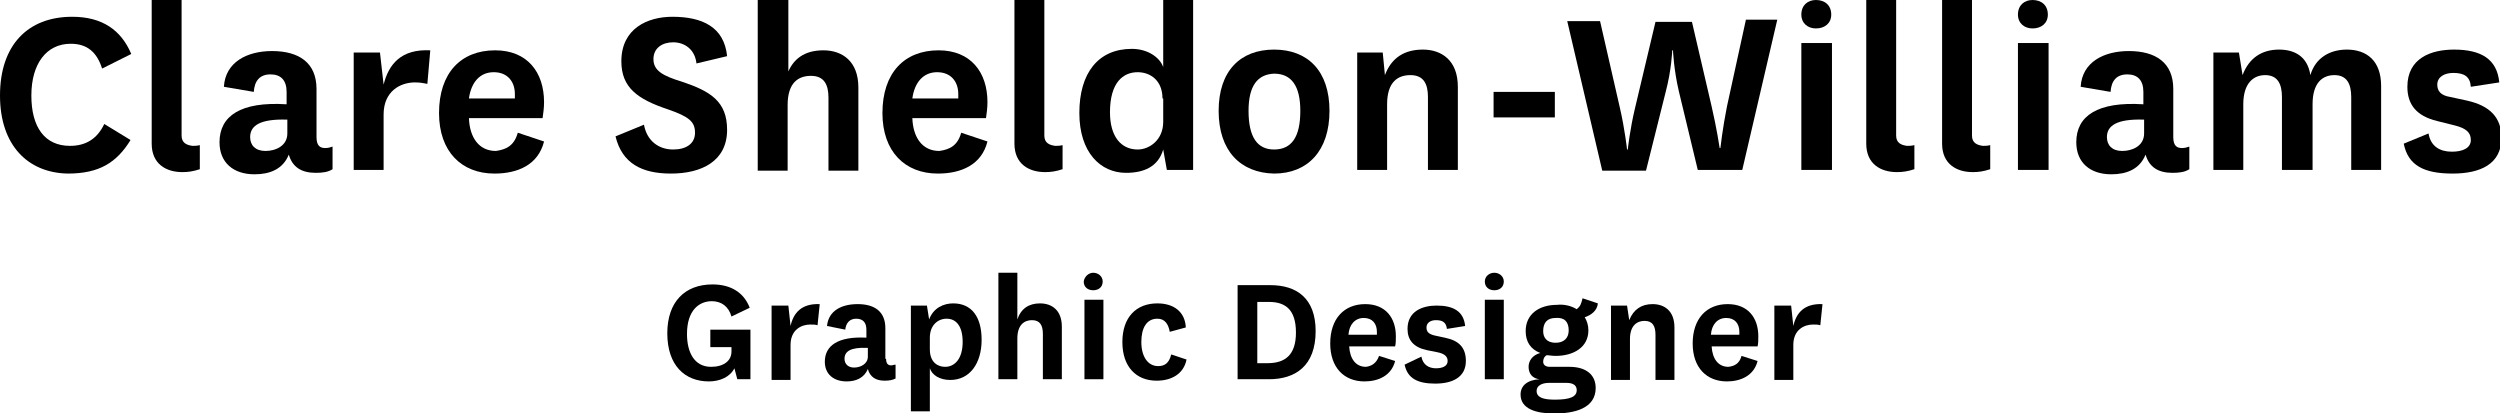
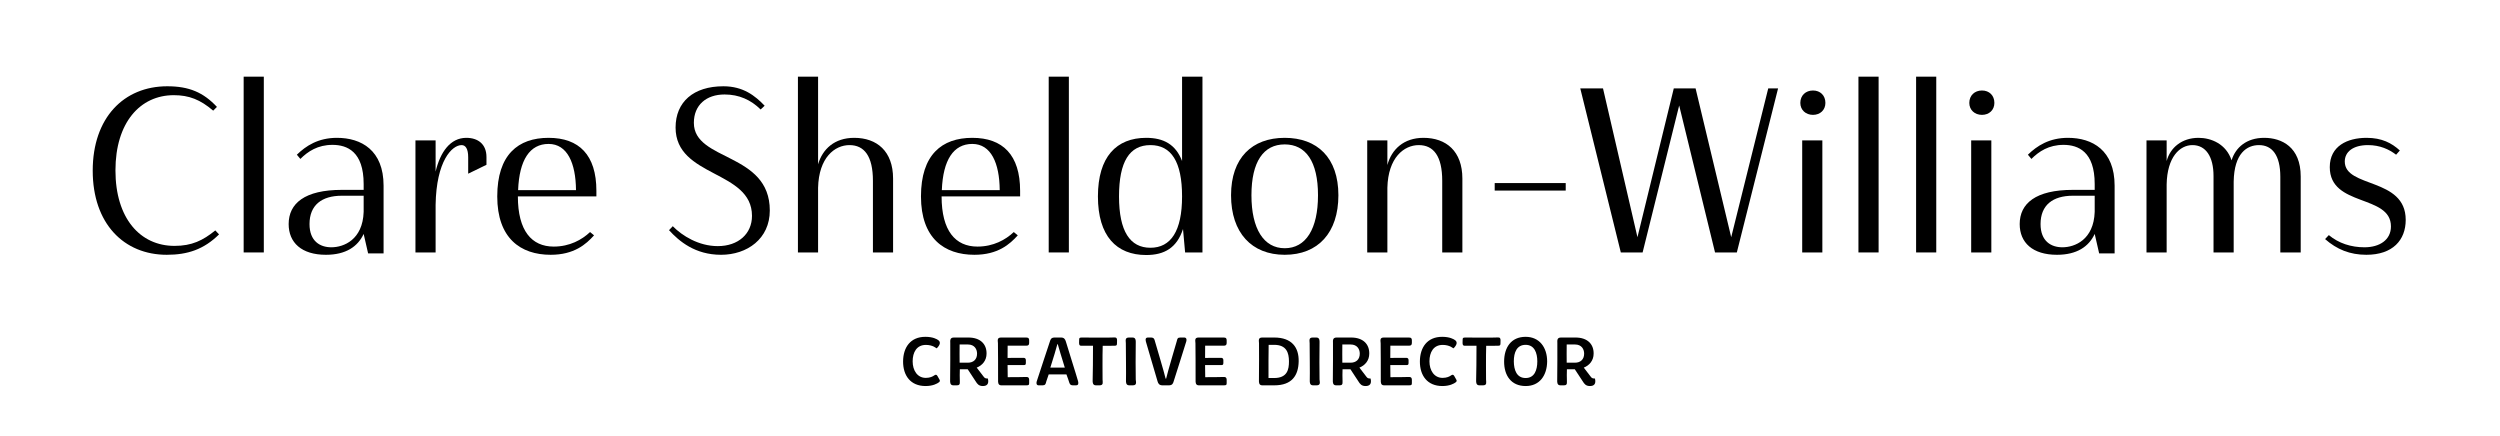
- <svg xmlns="http://www.w3.org/2000/svg" id="title" viewBox="0 0 342.8 56.6">
-   <path d="M102.9 45.2v6.8h-1.8l-0.4-1.5c-0.6 1.2-2 1.8-3.5 1.8 -3.3 0-5.7-2.2-5.7-6.6 0-4.3 2.4-6.7 6.2-6.7 2.5 0 4.3 1.1 5.1 3.2l-2.5 1.2c-0.4-1.4-1.4-2.1-2.7-2.1 -1.7 0-3.4 1.2-3.4 4.5 0 2.5 1 4.5 3.3 4.5 1.7 0 2.8-0.8 2.8-2.1v-0.6h-2.9V45.2H102.9z" />
-   <path d="M112.1 44.6c-0.3-0.1-0.6-0.1-1-0.1 -1.2 0-2.7 0.7-2.7 2.8v4.8h-2.6V41.9h2.3l0.3 2.8c0.4-1.8 1.5-3.1 4-3L112.1 44.6z" />
-   <path d="M121.5 49.2c0 0.7 0.3 0.9 0.7 0.9 0.2 0 0.4-0.1 0.6-0.1v1.9c-0.4 0.2-0.8 0.3-1.5 0.3 -1.2 0-2-0.5-2.3-1.6 -0.5 1.2-1.6 1.7-2.9 1.7 -1.8 0-3-1-3-2.7 0-2.2 1.8-3.5 5.7-3.3v-1.1c0-1-0.5-1.5-1.4-1.5 -0.9 0-1.4 0.6-1.5 1.5l-2.5-0.5c0.2-2.1 2-3 4.2-3 2.3 0 3.8 1 3.8 3.3V49.2zM118.9 47.7c-2.3-0.1-3.1 0.5-3.1 1.5 0 0.7 0.5 1.2 1.3 1.2 0.9 0 1.9-0.5 1.9-1.5V47.7z" />
-   <path d="M127.5 56.4h-2.6V41.9h2.2l0.3 1.9c0.6-1.6 2-2.2 3.3-2.2 2.5 0 3.9 1.8 3.9 5 0 3.2-1.6 5.5-4.3 5.5 -1.5 0-2.5-0.7-2.8-1.6V56.4zM127.5 47.9c0 1.8 1.1 2.4 2.1 2.4 1.3 0 2.4-1.1 2.4-3.4 0-2.2-0.9-3.2-2.2-3.2 -1.2 0-2.3 0.9-2.3 2.6V47.9z" />
-   <path d="M139.5 43.8c0.5-1.5 1.6-2.2 3.1-2.2 1.6 0 3 0.9 3 3.2v7.2h-2.6v-6.2c0-1.2-0.4-1.9-1.5-1.9 -1 0-2 0.6-2 2.5v5.6h-2.6V37.4h2.6V43.8z" />
-   <path d="M162.7 49.3c-0.4 2-2.1 2.9-4.1 2.9 -2.8 0-4.7-1.9-4.7-5.3 0-3.4 1.9-5.3 4.8-5.3 2.3 0 3.8 1.2 3.9 3.3l-2.2 0.6c-0.2-1.1-0.7-1.8-1.7-1.8 -1.5 0-2.2 1.3-2.2 3.2 0 2 0.9 3.3 2.3 3.3 0.9 0 1.5-0.4 1.8-1.6L162.7 49.3z" />
-   <path d="M169.7 52V39.1h4.5c3.6 0 6.2 1.8 6.2 6.3 0 4.8-2.8 6.6-6.4 6.6H169.7zM173.8 49.8c2.4 0 3.9-1.1 3.9-4.2 0-3.2-1.5-4.2-3.7-4.2h-1.6v8.4H173.8z" />
-   <path d="M189.1 48.8l2.2 0.7c-0.5 2-2.3 2.8-4.2 2.8 -2.8 0-4.7-1.9-4.7-5.2 0-3.4 1.9-5.4 4.8-5.4 2.8 0 4.2 1.9 4.2 4.4 0 0.5 0 1-0.1 1.4h-6.3c0.1 1.7 0.9 2.8 2.3 2.8C188 50.2 188.7 49.9 189.1 48.8zM188.8 45.9c0-0.1 0-0.2 0-0.4 0-1.1-0.6-1.9-1.8-1.9 -1.2 0-2 0.9-2.1 2.3H188.8z" />
-   <path d="M194.9 48.9c0.2 1.1 1 1.6 2 1.6 0.9 0 1.6-0.3 1.6-1 0-0.6-0.4-1-1.4-1.2l-1.5-0.3c-1.8-0.4-2.6-1.4-2.6-2.9 0-2.4 2-3.2 4-3.2 2.3 0 3.7 0.8 3.9 2.8l-2.5 0.4c-0.1-0.9-0.6-1.2-1.5-1.2 -0.8 0-1.3 0.4-1.3 1 0 0.6 0.3 0.9 1.1 1.1l1.4 0.3c2 0.4 2.9 1.4 2.9 3.2 0 2.2-1.8 3.1-4.2 3.1 -2.4 0-3.8-0.7-4.2-2.6L194.9 48.9z" />
-   <path d="M216.2 42.4c0.5-0.4 0.6-0.7 0.8-1.5l2.1 0.7c-0.1 1-0.9 1.6-1.8 1.9 0.3 0.5 0.5 1.1 0.5 1.8 0 2.3-2 3.5-4.5 3.5 -0.5 0-1-0.1-1.2-0.1 -0.4 0.2-0.5 0.6-0.5 0.9 0 0.4 0.3 0.7 0.9 0.7h2.7c2.3 0 3.6 1.1 3.6 2.9 0 2.8-2.9 3.5-5.7 3.5 -2.4 0-4.6-0.6-4.6-2.6 0-1.2 0.9-2 2.6-2.1 -1-0.1-1.5-0.8-1.5-1.7 0-0.8 0.5-1.6 1.6-1.9 -1.3-0.5-2-1.5-2-3 0-2.3 1.8-3.6 4.3-3.6C214.4 41.7 215.4 41.9 216.2 42.4zM213.2 54.8c2.1 0 3-0.4 3-1.3 0-0.6-0.4-1-1.4-1h-2.4c-1 0-1.7 0.4-1.7 1.1C210.7 54.5 211.6 54.8 213.2 54.8zM213.3 47c1.1 0 1.8-0.6 1.8-1.7 0-1.2-0.6-1.8-1.8-1.7 -1.1 0-1.7 0.6-1.7 1.8C211.6 46.3 212.1 47 213.3 47z" />
-   <path d="M223.4 43.9c0.6-1.5 1.7-2.2 3.2-2.2 1.6 0 3 0.9 3 3.2v7.2h-2.6v-6.2c0-1.2-0.4-1.9-1.5-1.9 -1 0-2 0.6-2 2.5v5.6h-2.6V41.9h2.2L223.4 43.9z" />
-   <path d="M238.8 48.8l2.2 0.7c-0.5 2-2.3 2.8-4.2 2.8 -2.8 0-4.7-1.9-4.7-5.2 0-3.4 1.9-5.4 4.8-5.4 2.8 0 4.2 1.9 4.2 4.4 0 0.5 0 1-0.1 1.4h-6.3c0.1 1.7 0.9 2.8 2.3 2.8C237.8 50.2 238.5 49.9 238.8 48.8zM238.5 45.9c0-0.1 0-0.2 0-0.4 0-1.1-0.6-1.9-1.8-1.9 -1.2 0-2 0.9-2.1 2.3H238.5z" />
-   <path d="M249.6 44.6c-0.3-0.1-0.6-0.1-1-0.1 -1.2 0-2.7 0.7-2.7 2.8v4.8h-2.6V41.9h2.3l0.3 2.8c0.4-1.8 1.5-3.1 4-3L249.6 44.6z" />
-   <path d="M204.9 37.4c0.7 0 1.3 0.5 1.3 1.2 0 0.8-0.6 1.2-1.3 1.2 -0.7 0-1.3-0.4-1.3-1.2C203.6 37.9 204.2 37.4 204.9 37.4z" />
-   <rect x="203.6" y="41.1" width="2.6" height="10.9" />
-   <path d="M149.9 37.4c0.7 0 1.3 0.5 1.3 1.2 0 0.8-0.6 1.2-1.3 1.2 -0.7 0-1.3-0.4-1.3-1.2C148.7 37.9 149.3 37.4 149.9 37.4z" />
-   <rect x="148.7" y="41.1" width="2.6" height="10.9" />
-   <path d="M17.9 19.2c-1.9 3.1-4.3 4.6-8.6 4.6C3.8 23.7 0 19.9 0 13.1 0 6.2 3.8 2.3 9.9 2.3c4.1 0 6.7 1.8 8.1 5.1l-4 2c-0.7-2.2-2-3.4-4.3-3.4 -3.3 0-5.4 2.7-5.4 7.1 0 4.3 1.8 6.9 5.3 6.9 2.1 0 3.7-0.9 4.7-3L17.9 19.2z" />
-   <path d="M43.4 18.8c0 1.2 0.5 1.5 1.2 1.5 0.4 0 0.7-0.1 1-0.2v3.1c-0.6 0.4-1.4 0.5-2.3 0.5 -2 0-3.2-0.8-3.7-2.5 -0.8 2-2.6 2.7-4.7 2.7 -2.9 0-4.8-1.6-4.8-4.4 0-3.6 2.9-5.6 9.2-5.2v-1.7c0-1.6-0.8-2.4-2.2-2.4 -1.5 0-2.2 0.9-2.3 2.4l-4.1-0.7c0.2-3.4 3.2-4.9 6.6-4.9 3.7 0 6.1 1.6 6.1 5.2V18.8zM39.3 16.4c-3.6-0.1-5 0.8-5 2.4 0 1.1 0.7 1.9 2.1 1.9 1.4 0 3-0.7 3-2.4V16.4z" />
-   <path d="M58.6 11.5c-0.5-0.1-1-0.2-1.7-0.2 -2 0-4.3 1.2-4.3 4.4v7.6h-4.1V7.2h3.6l0.5 4.4c0.7-2.8 2.4-4.9 6.4-4.7L58.6 11.5z" />
-   <path d="M71 18.2l3.6 1.2c-0.8 3.2-3.6 4.4-6.8 4.4 -4.5 0-7.6-3-7.6-8.3 0-5.5 3-8.6 7.7-8.6 4.4 0 6.7 3 6.7 7.1 0 0.8-0.1 1.5-0.2 2.2H64.3c0.1 2.7 1.4 4.5 3.7 4.5C69.4 20.5 70.5 20 71 18.2zM70.6 13.5c0-0.2 0-0.4 0-0.6 0-1.7-1-3-2.9-3 -1.9 0-3.1 1.4-3.4 3.6H70.6z" />
-   <path d="M88.3 17.1c0.4 2.2 2 3.4 4 3.4 1.8 0 3-0.8 3-2.3 0-1.5-0.8-2.2-3.7-3.2 -4.2-1.4-6.4-3-6.4-6.6 0-4.5 3.6-6.1 7-6.1 4.1 0 7.1 1.4 7.5 5.4l-4.2 1c-0.2-1.9-1.6-2.9-3.2-2.9 -1.5 0-2.7 0.8-2.7 2.3 0 1.6 1.3 2.3 3.9 3.1 3.9 1.3 6.2 2.7 6.2 6.6 0 4.3-3.5 6-7.7 6 -4 0-6.7-1.4-7.6-5.1L88.3 17.1z" />
-   <path d="M107.9 10.3c0.8-2.3 2.5-3.4 5-3.4 2.6 0 4.8 1.5 4.8 5.1v11.4h-4.1v-10c0-1.8-0.6-3-2.4-3 -1.7 0-3.2 0.9-3.2 4v9h-4.1V0h4.2V10.3z" />
-   <path d="M131.8 18.2l3.6 1.2c-0.8 3.2-3.6 4.4-6.8 4.4 -4.5 0-7.6-3-7.6-8.3 0-5.5 3-8.6 7.7-8.6 4.4 0 6.7 3 6.7 7.1 0 0.8-0.1 1.5-0.2 2.2h-10.1c0.1 2.7 1.4 4.5 3.7 4.5C130.2 20.5 131.3 20 131.8 18.2zM131.4 13.5c0-0.2 0-0.4 0-0.6 0-1.7-1-3-2.9-3 -1.9 0-3.1 1.4-3.4 3.6H131.4z" />
-   <path d="M159.4 0h4.2v23.3h-3.6l-0.5-2.8c-0.7 2.4-2.7 3.2-5.1 3.2 -3.5 0-6.4-2.8-6.4-8.2 0-5.5 2.6-8.8 7.2-8.8 2.1 0 3.8 1.1 4.3 2.5V0zM159.4 13.5c0-2.5-1.7-3.6-3.4-3.6 -2 0-3.8 1.4-3.8 5.5 0 3.3 1.5 5.1 3.8 5.1 1.6 0 3.5-1.3 3.5-3.8V13.5z" />
-   <path d="M167.1 15.2c0-5.5 3-8.4 7.6-8.4 4.6 0 7.6 2.9 7.6 8.4s-3 8.6-7.6 8.6C170.1 23.7 167.1 20.7 167.1 15.2zM171.2 15.2c0 3.6 1.2 5.3 3.5 5.3 2.4 0 3.6-1.7 3.6-5.3 0-3.4-1.2-5.1-3.6-5.1C172.4 10.2 171.2 11.8 171.2 15.2z" />
-   <path d="M189.9 10.3c0.9-2.4 2.7-3.5 5.2-3.5 2.6 0 4.8 1.5 4.8 5.1v11.4h-4.1v-10c0-1.8-0.6-3-2.4-3 -1.7 0-3.2 0.9-3.2 4v9h-4.1V7.2h3.5L189.9 10.3z" />
-   <path d="M204.8 12.6h8.4v3.5h-8.4V12.6z" />
-   <path d="M234.7 14.6c0.7 3 1.1 5.7 1.1 5.7h0.1c0 0 0.3-2.7 0.9-5.7l2.6-11.9h4.3l-4.8 20.6h-6.1l-2.6-10.8c-0.7-3-0.8-5.6-0.8-5.6h-0.1c0 0-0.1 2.7-0.9 5.7l-2.7 10.8h-6l-4.8-20.5h4.5l2.7 11.8c0.7 3 1 5.8 1 5.8h0.1c0 0 0.3-2.8 1-5.7l2.8-11.8h5L234.7 14.6z" />
-   <path d="M249 0c1.2 0 2.1 0.7 2.1 2 0 1.2-0.9 1.9-2.1 1.9 -1.1 0-2-0.7-2-1.9C247 0.7 247.9 0 249 0z" />
-   <rect x="247" y="5.9" width="4.2" height="17.4" />
-   <path d="M278.7 0c1.2 0 2.1 0.7 2.1 2 0 1.2-0.9 1.9-2.1 1.9 -1.1 0-2-0.7-2-1.9C276.7 0.7 277.6 0 278.7 0z" />
-   <rect x="276.7" y="5.9" width="4.2" height="17.4" />
-   <path d="M298 18.8c0 1.2 0.5 1.5 1.2 1.5 0.4 0 0.7-0.1 1-0.2v3.1c-0.6 0.4-1.4 0.5-2.3 0.5 -2 0-3.2-0.8-3.7-2.5 -0.8 2-2.6 2.7-4.7 2.7 -2.9 0-4.8-1.6-4.8-4.4 0-3.6 2.9-5.6 9.2-5.2v-1.7c0-1.6-0.8-2.4-2.2-2.4 -1.5 0-2.2 0.9-2.3 2.4l-4.1-0.7c0.2-3.4 3.2-4.9 6.6-4.9 3.7 0 6.1 1.6 6.1 5.2V18.8zM293.9 16.4c-3.6-0.1-5 0.8-5 2.4 0 1.1 0.7 1.9 2.1 1.9 1.4 0 3-0.7 3-2.4V16.4z" />
-   <path d="M321.8 6.8c2.7 0 4.7 1.5 4.7 5v11.5h-4.1v-10c0-1.8-0.6-3-2.3-3 -1.6 0-3 1-3 4v9h-4.2v-10c0-1.8-0.6-3-2.3-3 -1.6 0-3 1.1-3 4v9h-4.1V7.2h3.5l0.5 3.1c0.9-2.4 2.7-3.5 5-3.5 2.1 0 3.9 0.9 4.3 3.5C317.5 7.9 319.5 6.8 321.8 6.8z" />
-   <path d="M333 18.3c0.3 1.8 1.6 2.5 3.2 2.5 1.5 0 2.6-0.5 2.6-1.6 0-1-0.6-1.6-2.2-2l-2.4-0.6c-2.9-0.7-4.1-2.3-4.1-4.7 0-3.9 3.2-5.1 6.4-5.1 3.7 0 5.9 1.3 6.2 4.5l-3.9 0.6c-0.1-1.4-0.9-1.9-2.4-1.9 -1.3 0-2.2 0.6-2.2 1.6 0 0.9 0.5 1.5 1.8 1.7l2.3 0.5c3.1 0.7 4.7 2.3 4.7 5.1 0 3.6-2.9 4.9-6.7 4.9 -3.9 0-6.1-1.1-6.7-4.1L333 18.3z" />
-   <path d="M272.9 19.9c-0.4 0.1-0.7 0.1-1 0.1 -0.8-0.1-1.5-0.4-1.5-1.4V0h-4.1v19.7c0 2.8 2 3.9 4.2 3.9 0.8 0 1.5-0.1 2.4-0.4L272.9 19.9z" />
-   <path d="M262.5 19.9c-0.4 0.1-0.7 0.1-1 0.1 -0.8-0.1-1.5-0.4-1.5-1.4V0h-4.1v19.7c0 2.8 2 3.9 4.2 3.9 0.8 0 1.5-0.1 2.4-0.4L262.5 19.9z" />
-   <path d="M145.7 19.9c-0.4 0.1-0.7 0.1-1 0.1 -0.8-0.1-1.5-0.4-1.5-1.4V0h-4.1v19.7c0 2.8 2 3.9 4.2 3.9 0.8 0 1.5-0.1 2.4-0.4L145.7 19.9z" />
-   <path d="M27.4 19.9c-0.4 0.1-0.7 0.1-1 0.1 -0.8-0.1-1.5-0.4-1.5-1.4V0h-4.1v19.7c0 2.8 2 3.9 4.2 3.9 0.8 0 1.5-0.1 2.4-0.4L27.4 19.9z" />
+ <svg xmlns="http://www.w3.org/2000/svg" id="title" viewBox="0 0 1066.67 186.02">
+   <path d="M74.46,104.91c7.4,0,12.1-2.3,17.4-6.6l1.6,1.7c-6.5,6.4-13.4,8.7-22.3,8.7-18.3,0-31.6-13.3-31.6-35.9s13.3-36,31.8-36c9.3,0,15.4,2.6,21.2,8.8l-1.6,1.6c-5.5-4.7-10.3-6.6-16.8-6.6-14.4,0-24.9,11.7-24.9,32.1s10.5,32.2,25.2,32.2Z" />
+   <path d="M103.96,32.71h8.6v75h-8.6V32.71Z" />
+   <path d="M128.16,67.81l-1.5-1.8c3.9-3.8,9.1-7.2,17.1-7.2,10.4,0,19.9,5.3,19.9,20.4v28.9h-6.6l-1.9-8.3c-2.5,5.4-7.6,8.9-16.1,8.9-10.4,0-15.9-5.2-15.9-13.1,0-8.8,6.8-14.6,22.7-14.6h9.3v-2.5c0-13.8-7-16.7-13.3-16.7s-10.5,2.8-13.7,6ZM155.16,83.51h-9.3c-8.6,0-13.8,4-13.8,12.1,0,7.3,4.5,9.9,9.3,9.9,5.3,0,13.4-3.2,13.8-15.1v-6.9Z" />
+   <path d="M185.86,73.21c2-8.4,6.3-14.4,13.1-14.4,5,0,8.6,2.7,8.6,8.2v3.3l-7.8,3.8v-7c0-3.6-1.1-5.2-2.8-5.2-4.1,0-10.8,6.7-11.1,25.5v20.3h-8.6v-47.8h8.6v13.3Z" />
+   <path d="M254.46,81.41v2.4h-33.5c0,14.7,5.9,21.4,15.3,21.4,6.8,0,12-2.9,15.5-6.2l1.7,1.4c-3.4,3.8-8.5,8.3-18.5,8.3-12.9,0-22.8-7.1-22.8-24.9s8.9-25,21.9-25,20.4,7.3,20.4,22.6ZM221.06,81.11h24.7c-.1-11.5-3.7-19.7-11.7-19.7s-12.5,6.8-13,19.7Z" />
+   <path d="M296.05,52.41c0,16.5,32.4,12.5,32.4,37.4,0,12.1-9.7,18.9-20.8,18.9s-17.9-5.8-22.2-10.5l1.6-1.7c4,4.1,11.1,8.5,19.2,8.5,8.8,0,14.6-5.3,14.6-12.9,0-19.6-32.6-16.3-32.6-37.7,0-10.9,7.6-17.6,20.4-17.6,8.4,0,13.5,4,17.6,8.3l-1.7,1.6c-4.2-4.1-9.2-6.4-15.4-6.4-7.8,0-13.1,4.5-13.1,12.1Z" />
+   <path d="M372.45,107.71v-30.6c0-10.5-3.7-15.2-10-15.2s-13.1,5.3-13.4,18.2v27.6h-8.6V32.71h8.6v37.4c1.9-6.5,7-11.3,15.4-11.3,9.7,0,16.6,5.7,16.6,17.4v31.5h-8.6Z" />
+   <path d="M435.25,81.41v2.4h-33.5c0,14.7,5.9,21.4,15.3,21.4,6.8,0,12-2.9,15.5-6.2l1.7,1.4c-3.4,3.8-8.5,8.3-18.5,8.3-12.9,0-22.8-7.1-22.8-24.9s8.9-25,21.9-25,20.4,7.3,20.4,22.6ZM401.85,81.11h24.7c-.1-11.5-3.7-19.7-11.7-19.7s-12.5,6.8-13,19.7Z" />
+   <path d="M447.45,32.71h8.6v75h-8.6V32.71Z" />
+   <path d="M505.65,107.71l-.9-10c-2.6,8-7.9,11.1-15.7,11.1-12.7,0-20.6-8.1-20.6-25s7.9-25,20.6-25c7.4,0,12.6,2.8,15.3,9.9v-36h8.7v75h-7.4ZM477.45,83.81c0,14.9,4.7,21.9,13.4,21.9s13.5-7.1,13.5-21.9-4.6-21.9-13.5-21.9-13.4,7-13.4,21.9Z" />
+   <path d="M548.15,108.71c-14.1,0-22.9-9.4-22.9-25.4s9-24.5,22.9-24.5,22.9,8.5,22.9,24.5-8.7,25.4-22.9,25.4ZM548.15,105.91c9,0,14.2-8.2,14.2-22.6s-5.2-21.7-14.2-21.7-14.2,7.3-14.2,21.7,5.3,22.6,14.2,22.6Z" />
+   <path d="M591.95,70.41c1.8-6.7,7-11.6,15.4-11.6,9.7,0,16.6,5.7,16.6,17.4v31.5h-8.6v-30.6c0-10.5-3.7-15.2-10-15.2s-13.1,5.3-13.4,18.2v27.6h-8.6v-47.8h8.6v10.5Z" />
+   <path d="M637.74,81.31v-3.2h30.3v3.2h-30.3Z" />
+   <path d="M723.45,37.71l15.2,63.5,15.8-63.5h4.2l-17.6,70h-9.3l-15.3-62.7-15.6,62.7h-9.3l-17.3-70h9.7l14.7,63.5,15.5-63.5h9.3Z" />
+   <path d="M773.54,38.61c3.1,0,5.3,2.1,5.3,5.3,0,3-2.2,5.1-5.3,5.1s-5.4-2.1-5.4-5.1c0-3.2,2.3-5.3,5.4-5.3ZM768.94,59.91h8.6v47.8h-8.6v-47.8Z" />
+   <path d="M792.94,32.71h8.6v75h-8.6V32.71Z" />
+   <path d="M817.54,32.71h8.6v75h-8.6V32.71Z" />
+   <path d="M845.64,38.61c3.1,0,5.3,2.1,5.3,5.3,0,3-2.2,5.1-5.3,5.1s-5.4-2.1-5.4-5.1c0-3.2,2.3-5.3,5.4-5.3ZM841.04,59.91h8.6v47.8h-8.6v-47.8Z" />
+   <path d="M866.74,67.81l-1.5-1.8c3.9-3.8,9.1-7.2,17.1-7.2,10.4,0,19.9,5.3,19.9,20.4v28.9h-6.6l-1.9-8.3c-2.5,5.4-7.6,8.9-16.1,8.9-10.4,0-15.9-5.2-15.9-13.1,0-8.8,6.8-14.6,22.7-14.6h9.3v-2.5c0-13.8-7-16.7-13.3-16.7s-10.5,2.8-13.7,6ZM893.74,83.51h-9.3c-8.6,0-13.8,4-13.8,12.1,0,7.3,4.5,9.9,9.3,9.9,5.3,0,13.4-3.2,13.8-15.1v-6.9Z" />
+   <path d="M972.94,107.71v-32.3c0-9.2-3.5-13.5-9.1-13.5-5.1,0-10.6,3.4-10.8,15.6v30.2h-8.6v-32.6c0-8.3-3.3-13.2-9-13.2-5.4,0-10.8,5.1-11,16.8v29h-8.6v-47.8h8.6v8.8c1.5-5.7,6.5-9.9,13.6-9.9,5.4,0,11.8,2.6,14.1,9.6,1.7-5.5,6.4-9.6,13.9-9.6s15.6,3.9,15.6,16.5v32.4h-8.7Z" />
+   <path d="M1023.94,64.21l-1.6,1.8c-3-2.3-6.9-4.1-12-4.1-6.4,0-9.9,2.9-9.9,7,0,11.4,26,6.7,26,24.9,0,8.6-5.5,14.9-16.8,14.9-7,0-12.6-2.3-17.6-6.7l1.6-1.7c4.2,3.5,9.5,5.2,15.2,5.2,6.4,0,11.3-3.1,11.3-8.9,0-13.8-26.1-8.2-26.1-25.3,0-9,7.5-12.5,15.7-12.5,6.5,0,10.7,2.2,14.2,5.4Z" />
+   <path d="M400.5,147.64c-.48.75-.93.99-.93.99,0,0-1.5-1.47-4.53-1.47-3.93,0-5.64,3.15-5.64,7.02s2.01,7.05,5.61,7.05c1.83,0,2.97-.6,3.6-1.05.45-.3.93-.54,1.35.21l.78,1.38c.27.45.48.84-.06,1.29-.78.63-2.7,1.65-5.76,1.65-6.45,0-9.63-4.5-9.6-10.5.03-5.97,3.12-10.5,9.51-10.5,3.24,0,4.92.99,5.49,1.41.51.36,1.14,1.14.18,2.52Z" />
+   <path d="M416.73,156.85l2.94,3.84c.51.78,1.05.81,1.83.81.57,2.4-.48,3.21-2.16,3.21s-2.37-.87-3.06-2.01l-3.39-5.16h-3.36c-.03.75-.09,4.32,0,5.16.09,1.29-.24,1.71-1.26,1.71h-1.5c-1.38,0-1.41-1.23-1.38-2.16.06-2.37.09-15.12.06-15.84,0-1.02-.27-2.4,1.56-2.4h6.18c5.1,0,7.8,2.82,7.74,6.87,0,3-1.86,5.04-4.2,5.97ZM412.98,146.98h-3.54c-.06,1.71,0,6.6,0,7.77h3.51c2.34,0,3.93-1.35,3.93-3.87,0-1.89-1.08-3.9-3.9-3.9Z" />
+   <path d="M427.11,144.01h10.77c1.05,0,1.23.51,1.23,1.29v1.05c0,.84-.42,1.17-1.29,1.14h-7.89l-.03,5.22c2.22,0,6.06,0,6.78-.03.54-.03,1.02.24,1.02.96v1.2c0,.78-.24.93-.93.93-.87,0-4.59-.03-6.87,0,0,1.95.03,3.6.06,5.16,2.28,0,6.99-.03,7.89-.09.87-.06,1.26.36,1.26,1.2v1.41c0,.78-.18.96-1.23.96h-10.65c-1.38,0-1.41-1.23-1.38-2.16.06-2.37-.06-15.12-.06-15.81-.03-1.02-.51-2.43,1.32-2.43Z" />
+   <path d="M450,144.01h2.7c1.29,0,1.77.69,2.07,1.71.24,1.02,4.83,15.39,5.22,16.98.24,1.02.12,1.71-.96,1.71h-1.23c-1.41,0-1.47-.99-1.68-1.5-.18-.45-.51-1.71-1.11-3.18h-7.56c-.54,1.56-.96,2.73-1.05,3.09-.21,1.05-.48,1.59-1.53,1.59h-1.71c-.81,0-1.11-.72-.84-1.62.72-2.46,5.34-16.02,5.64-17.1.27-.99.63-1.68,2.04-1.68ZM448.14,156.85h6.18c-1.23-3.99-2.67-8.67-3-9.99h-.18c-.33,1.44-1.77,6.09-3,9.99Z" />
+   <path d="M476.61,145.27l-.03,1.29c-.03.78-.15.96-1.2.96l-4.89.03c-.15,4.14-.06,13.83-.06,14.43,0,1.02.54,2.43-1.29,2.43h-1.53c-1.38,0-1.44-1.2-1.41-2.13.06-.9.18-11.34.15-14.76-.9,0-4.38-.03-4.8,0-.87.09-1.14-.33-1.14-1.17l.03-1.38c0-.78.15-.96,1.2-.96,0,0,12.18.12,13.89-.03.87-.06,1.11.48,1.08,1.29Z" />
+   <path d="M481.68,144.01h1.53c1.38,0,1.41,1.2,1.38,2.13-.09,2.85-.06,14.34,0,15.84.09,1.02.57,2.43-1.26,2.43h-1.5c-1.41,0-1.44-1.23-1.41-2.16.09-2.37-.06-13.17-.06-15.81,0-1.02-.51-2.43,1.32-2.43Z" />
+   <path d="M498.69,164.41h-2.7c-1.29,0-1.83-.69-2.1-1.71s-4.56-15.39-4.98-16.98c-.24-1.02-.15-1.71.96-1.71h1.23c1.41,0,1.5.99,1.65,1.5.36,1.26,4.08,13.74,4.59,16.05h.21c.54-2.52,4.29-15.09,4.53-15.96.27-1.05.3-1.59,1.56-1.59h1.65c.84,0,1.14.72.87,1.62-.72,2.46-5.07,16.02-5.4,17.1-.27.99-.66,1.68-2.07,1.68Z" />
+   <path d="M511.38,144.01h10.77c1.05,0,1.23.51,1.23,1.29v1.05c0,.84-.42,1.17-1.29,1.14h-7.89l-.03,5.22c2.22,0,6.06,0,6.78-.03.54-.03,1.02.24,1.02.96v1.2c0,.78-.24.93-.93.93-.87,0-4.59-.03-6.87,0,0,1.95.03,3.6.06,5.16,2.28,0,6.99-.03,7.89-.09.87-.06,1.26.36,1.26,1.2v1.41c0,.78-.18.96-1.23.96h-10.65c-1.38,0-1.41-1.23-1.38-2.16.06-2.37-.06-15.12-.06-15.81-.03-1.02-.51-2.43,1.32-2.43Z" />
+   <path d="M543.72,164.41h-5.16c-1.41,0-1.44-1.23-1.41-2.16.09-2.37.03-15.12.03-15.81-.03-1.02-.48-2.43,1.35-2.43h5.13c7.56,0,10.56,4.26,10.44,10.2-.12,5.91-2.79,10.2-10.38,10.2ZM543.63,147.13h-2.34c-.09,3.15-.06,10.29-.06,14.16h2.4c5.55,0,6.36-3.54,6.33-7.17-.03-3.66-1.08-6.99-6.33-6.99Z" />
+   <path d="M560.1,144.01h1.53c1.38,0,1.41,1.2,1.38,2.13-.09,2.85-.06,14.34,0,15.84.09,1.02.57,2.43-1.26,2.43h-1.5c-1.41,0-1.44-1.23-1.41-2.16.09-2.37-.06-13.17-.06-15.81,0-1.02-.51-2.43,1.32-2.43Z" />
+   <path d="M580.02,156.85l2.94,3.84c.51.78,1.05.81,1.83.81.57,2.4-.48,3.21-2.16,3.21s-2.37-.87-3.06-2.01l-3.39-5.16h-3.36c-.03.75-.09,4.32,0,5.16.09,1.29-.24,1.71-1.26,1.71h-1.5c-1.38,0-1.41-1.23-1.38-2.16.06-2.37.09-15.12.06-15.84,0-1.02-.27-2.4,1.56-2.4h6.18c5.1,0,7.8,2.82,7.74,6.87,0,3-1.86,5.04-4.2,5.97ZM576.27,146.98h-3.54c-.06,1.71,0,6.6,0,7.77h3.51c2.34,0,3.93-1.35,3.93-3.87,0-1.89-1.08-3.9-3.9-3.9Z" />
+   <path d="M590.4,144.01h10.77c1.05,0,1.23.51,1.23,1.29v1.05c0,.84-.42,1.17-1.29,1.14h-7.89l-.03,5.22c2.22,0,6.06,0,6.78-.03.54-.03,1.02.24,1.02.96v1.2c0,.78-.24.93-.93.93-.87,0-4.59-.03-6.87,0,0,1.95.03,3.6.06,5.16,2.28,0,6.99-.03,7.89-.09.87-.06,1.26.36,1.26,1.2v1.41c0,.78-.18.96-1.23.96h-10.65c-1.38,0-1.41-1.23-1.38-2.16.06-2.37-.06-15.12-.06-15.81-.03-1.02-.51-2.43,1.32-2.43Z" />
+   <path d="M621,147.64c-.48.75-.93.99-.93.99,0,0-1.5-1.47-4.53-1.47-3.93,0-5.64,3.15-5.64,7.02s2.01,7.05,5.61,7.05c1.83,0,2.97-.6,3.6-1.05.45-.3.93-.54,1.35.21l.78,1.38c.27.45.48.84-.06,1.29-.78.63-2.7,1.65-5.76,1.65-6.45,0-9.63-4.5-9.6-10.5.03-5.97,3.12-10.5,9.51-10.5,3.24,0,4.92.99,5.49,1.41.51.36,1.14,1.14.18,2.52Z" />
+   <path d="M640.23,145.27l-.03,1.29c-.03.78-.15.96-1.2.96l-4.89.03c-.15,4.14-.06,13.83-.06,14.43,0,1.02.54,2.43-1.29,2.43h-1.53c-1.38,0-1.44-1.2-1.41-2.13.06-.9.18-11.34.15-14.76-.9,0-4.38-.03-4.8,0-.87.09-1.14-.33-1.14-1.17l.03-1.38c0-.78.15-.96,1.2-.96,0,0,12.18.12,13.89-.03.87-.06,1.11.48,1.08,1.29Z" />
+   <path d="M650.97,164.71c-6.24,0-9.24-4.5-9.21-10.5.03-5.91,2.94-10.5,9.18-10.5,5.91,0,9.18,4.56,9.18,10.5-.06,5.97-3.21,10.5-9.15,10.5ZM650.94,147.13c-3.81,0-5.04,3.27-5.04,7.05.03,3.72,1.23,7.11,5.04,7.11s4.98-3.45,4.98-7.11-1.26-7.05-4.98-7.05Z" />
+   <path d="M675.75,156.85l2.94,3.84c.51.78,1.05.81,1.83.81.57,2.4-.48,3.21-2.16,3.21s-2.37-.87-3.06-2.01l-3.39-5.16h-3.36c-.03.75-.09,4.32,0,5.16.09,1.29-.24,1.71-1.26,1.71h-1.5c-1.38,0-1.41-1.23-1.38-2.16.06-2.37.09-15.12.06-15.84,0-1.02-.27-2.4,1.56-2.4h6.18c5.1,0,7.8,2.82,7.74,6.87,0,3-1.86,5.04-4.2,5.97ZM672,146.98h-3.54c-.06,1.71,0,6.6,0,7.77h3.51c2.34,0,3.93-1.35,3.93-3.87,0-1.89-1.08-3.9-3.9-3.9Z" />
</svg>
